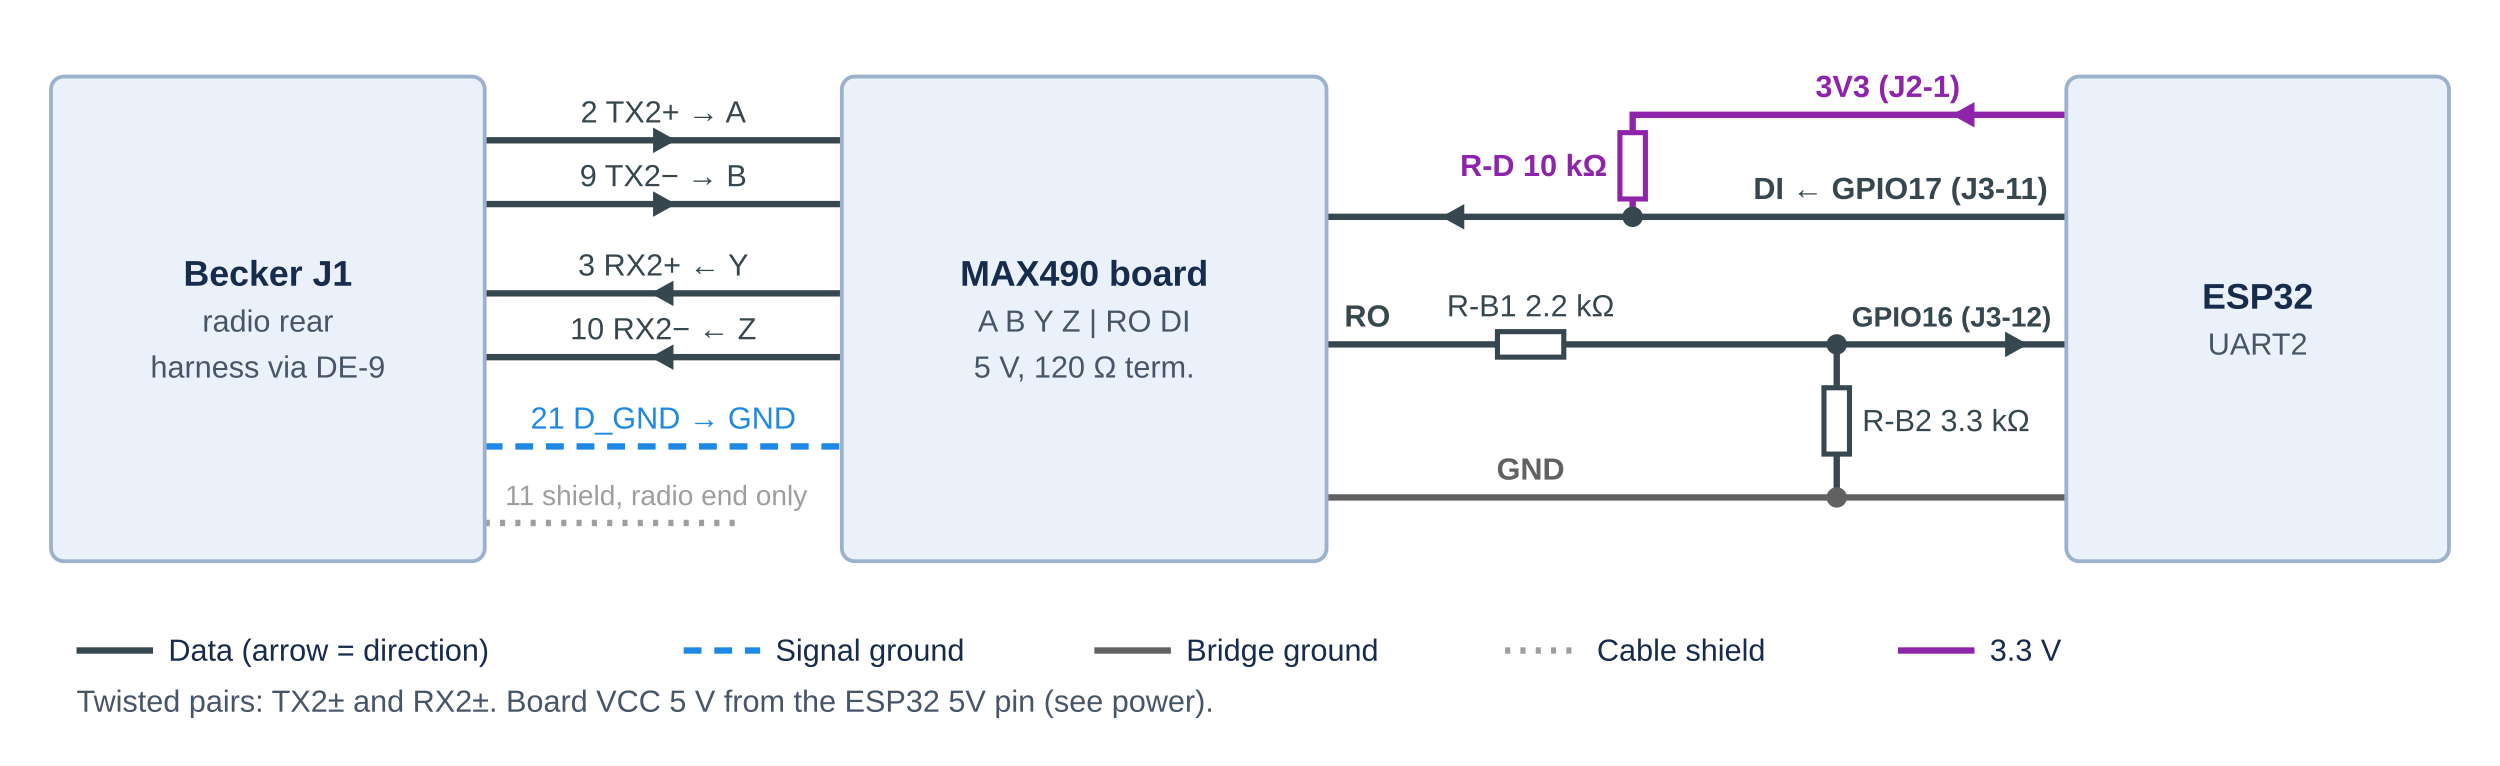
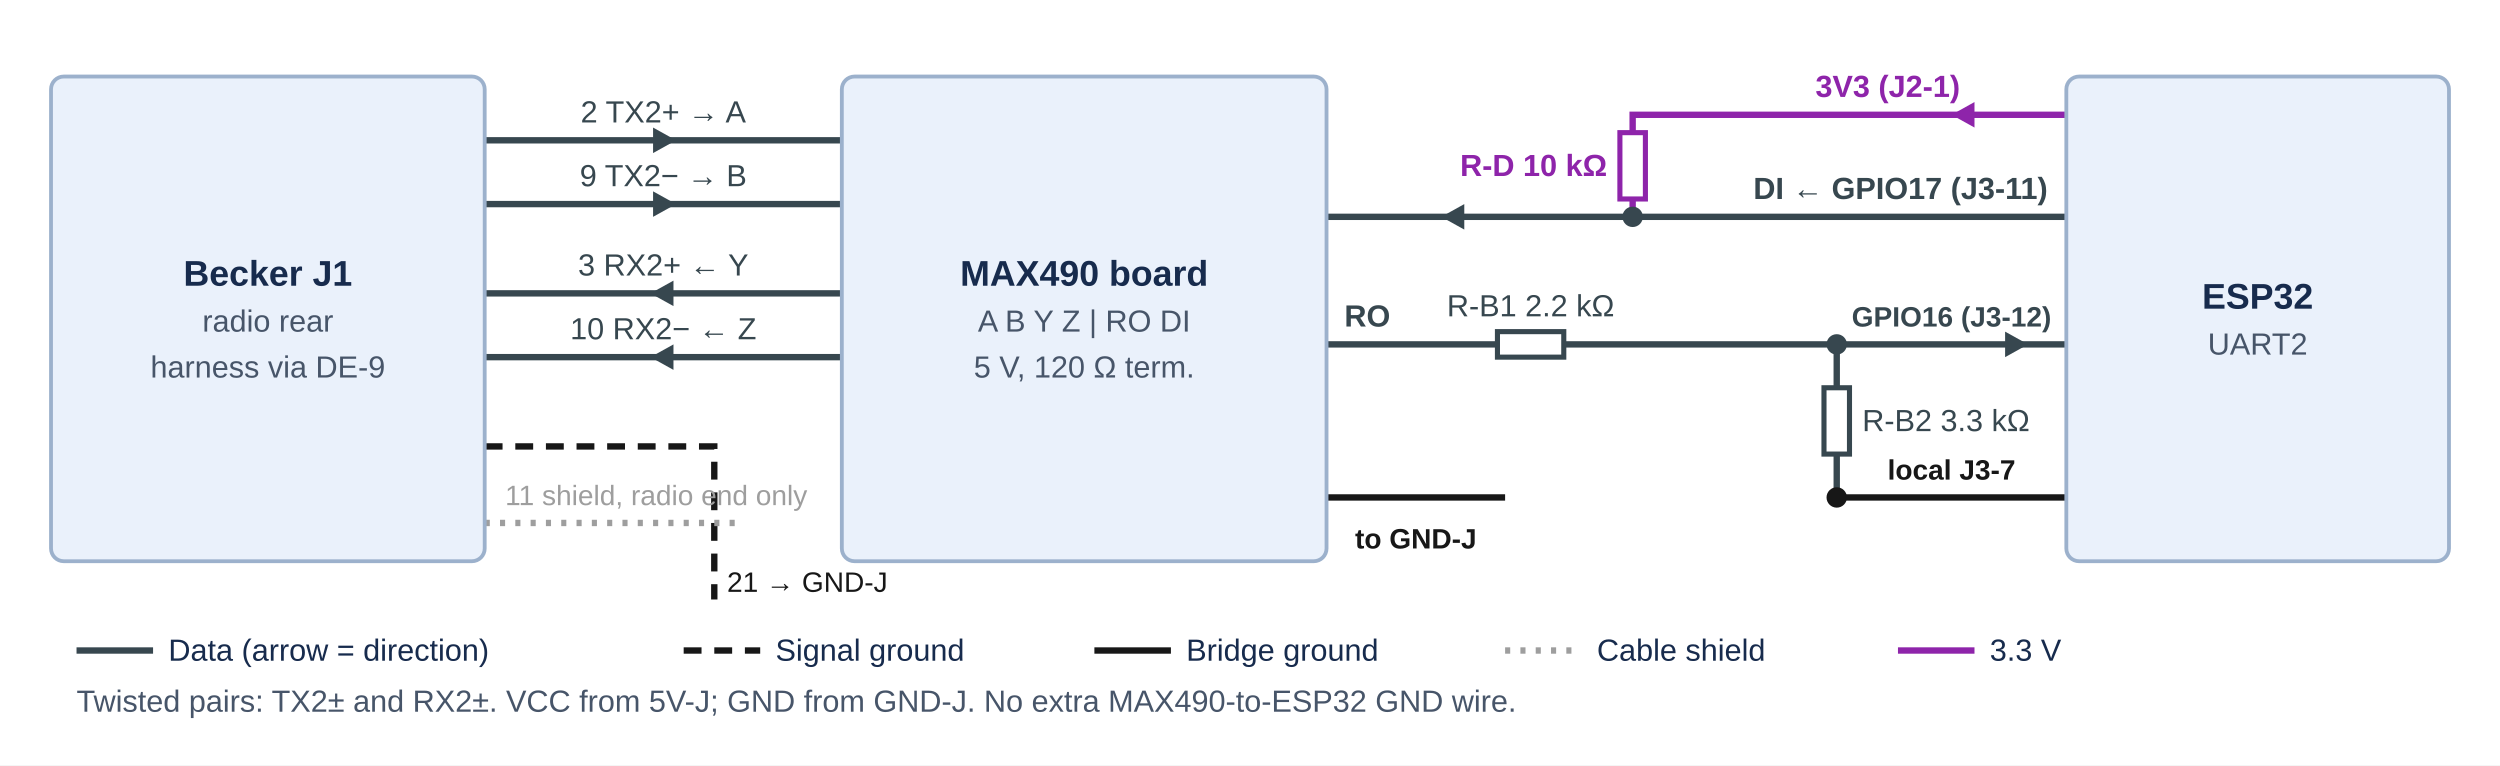
<svg xmlns="http://www.w3.org/2000/svg" width="980" height="300" viewBox="0 0 980 300" role="img" aria-labelledby="title desc">
  <rect width="980" height="300" fill="white" />
  <g font-family="Arial,sans-serif">
    <path d="M190 55 L330 55" stroke="#37474f" stroke-width="2.5" fill="none" />
    <path d="M190 80 L330 80" stroke="#37474f" stroke-width="2.5" fill="none" />
    <path d="M330 115 L190 115" stroke="#37474f" stroke-width="2.5" fill="none" />
    <path d="M330 140 L190 140" stroke="#37474f" stroke-width="2.5" fill="none" />
-     <path d="M190 175 L330 175" stroke="#1e88e5" stroke-width="2.5" fill="none" stroke-dasharray="7 5" />
+     <path d="M190 175 L280 175 L280 235" stroke="#171717" stroke-width="2.5" fill="none" stroke-dasharray="7 5" />
    <path d="M190 205 L290 205" stroke="#9e9e9e" stroke-width="2.5" fill="none" stroke-dasharray="2 4" />
    <path d="M810 45 L640 45 L640 85" stroke="#8e24aa" stroke-width="2.5" fill="none" />
    <path d="M810 85 L520 85" stroke="#37474f" stroke-width="2.5" fill="none" />
    <path d="M520 135 L810 135" stroke="#37474f" stroke-width="2.5" fill="none" />
    <path d="M720 135 L720 195" stroke="#37474f" stroke-width="2.5" fill="none" />
-     <path d="M520 195 L810 195" stroke="#616161" stroke-width="2.5" fill="none" />
+     <path d="M720 195 L810 195" stroke="#171717" stroke-width="2.5" fill="none" />
+     <path d="M520 195 L590 195" stroke="#171717" stroke-width="2.5" fill="none" />
    <path d="M30 255 H60" stroke="#37474f" stroke-width="2.5" />
-     <path d="M268 255 H298" stroke="#1e88e5" stroke-width="2.5" stroke-dasharray="7 5" />
-     <path d="M429 255 H459" stroke="#616161" stroke-width="2.5" />
+     <path d="M268 255 H298" stroke="#171717" stroke-width="2.5" stroke-dasharray="7 5" />
+     <path d="M429 255 H459" stroke="#171717" stroke-width="2.5" />
    <path d="M590 255 H620" stroke="#9e9e9e" stroke-width="2.5" stroke-dasharray="2 4" />
    <path d="M744 255 H774" stroke="#8e24aa" stroke-width="2.5" />
    <polygon points="256,50 256,60 265,55" fill="#37474f" />
    <polygon points="256,75 256,85 265,80" fill="#37474f" />
    <polygon points="264,110 264,120 255,115" fill="#37474f" />
    <polygon points="264,135 264,145 255,140" fill="#37474f" />
    <polygon points="774,40 774,50 765,45" fill="#8e24aa" />
    <polygon points="574,80 574,90 565,85" fill="#37474f" />
    <circle cx="640" cy="85" r="4" fill="#37474f" />
    <polygon points="786,130 786,140 795,135" fill="#37474f" />
    <circle cx="720" cy="135" r="4" fill="#37474f" />
-     <circle cx="720" cy="195" r="4" fill="#616161" />
+     <circle cx="720" cy="195" r="4" fill="#171717" />
    <rect x="20" y="30" width="170" height="190" rx="5" fill="#eaf1fb" stroke="#9cb1cc" stroke-width="1.5" />
    <rect x="330" y="30" width="190" height="190" rx="5" fill="#eaf1fb" stroke="#9cb1cc" stroke-width="1.5" />
    <rect x="810" y="30" width="150" height="190" rx="5" fill="#eaf1fb" stroke="#9cb1cc" stroke-width="1.5" />
    <rect x="635.0" y="52.0" width="10" height="26" fill="white" stroke="#8e24aa" stroke-width="2" />
    <rect x="587.0" y="130.0" width="26" height="10" fill="white" stroke="#37474f" stroke-width="2" />
    <rect x="715.0" y="152.0" width="10" height="26" fill="white" stroke="#37474f" stroke-width="2" />
    <text x="105.0" y="112.0" font-size="14" fill="#172b4d" text-anchor="middle" font-weight="700">Becker J1</text>
    <text x="105.0" y="130.0" font-size="12" fill="#475569" text-anchor="middle">radio rear</text>
    <text x="105.0" y="148.0" font-size="12" fill="#475569" text-anchor="middle">harness via DE-9</text>
    <text x="425.0" y="112.0" font-size="14" fill="#172b4d" text-anchor="middle" font-weight="700">MAX490 board</text>
    <text x="425.0" y="130.0" font-size="12" fill="#475569" text-anchor="middle">A B Y Z | RO DI</text>
    <text x="425.0" y="148.0" font-size="12" fill="#475569" text-anchor="middle">5 V, 120 Ω term.</text>
    <text x="885.0" y="121.0" font-size="14" fill="#172b4d" text-anchor="middle" font-weight="700">ESP32</text>
    <text x="885.0" y="139.0" font-size="12" fill="#475569" text-anchor="middle">UART2</text>
    <text x="260" y="48" font-size="12" fill="#37474f" text-anchor="middle">2 TX2+ → A</text>
    <text x="260" y="73" font-size="12" fill="#37474f" text-anchor="middle">9 TX2− → B</text>
    <text x="260" y="108" font-size="12" fill="#37474f" text-anchor="middle">3 RX2+ ← Y</text>
    <text x="260" y="133" font-size="12" fill="#37474f" text-anchor="middle">10 RX2− ← Z</text>
-     <text x="260" y="168" font-size="12" fill="#1e88e5" text-anchor="middle">21 D_GND → GND</text>
+     <text x="285" y="232" font-size="11" fill="#171717" text-anchor="start">21 → GND-J</text>
    <text x="198" y="198" font-size="11" fill="#9e9e9e" text-anchor="start">11 shield, radio end only</text>
    <text x="740" y="38" font-size="12" fill="#8e24aa" text-anchor="middle" font-weight="700">3V3 (J2-1)</text>
    <text x="630" y="69" font-size="12" fill="#8e24aa" text-anchor="end" font-weight="700">R-D 10 kΩ</text>
    <text x="745" y="78" font-size="12" fill="#37474f" text-anchor="middle" font-weight="700">DI ← GPIO17 (J3-11)</text>
    <text x="527" y="128" font-size="12" fill="#37474f" text-anchor="start" font-weight="700">RO</text>
    <text x="600" y="124" font-size="12" fill="#37474f" text-anchor="middle">R-B1 2.2 kΩ</text>
    <text x="765" y="128" font-size="11" fill="#37474f" text-anchor="middle" font-weight="700">GPIO16 (J3-12)</text>
    <text x="730" y="169" font-size="12" fill="#37474f" text-anchor="start">R-B2 3.3 kΩ</text>
-     <text x="600" y="188" font-size="12" fill="#616161" text-anchor="middle" font-weight="700">GND</text>
+     <text x="765" y="188" font-size="11" fill="#171717" text-anchor="middle" font-weight="700">local J3-7</text>
+     <text x="555" y="215" font-size="11" fill="#171717" text-anchor="middle" font-weight="700">to GND-J</text>
    <text x="66" y="259" font-size="12" fill="#172b4d" text-anchor="start">Data (arrow = direction)</text>
    <text x="304" y="259" font-size="12" fill="#172b4d" text-anchor="start">Signal ground</text>
    <text x="465" y="259" font-size="12" fill="#172b4d" text-anchor="start">Bridge ground</text>
    <text x="626" y="259" font-size="12" fill="#172b4d" text-anchor="start">Cable shield</text>
    <text x="780" y="259" font-size="12" fill="#172b4d" text-anchor="start">3.3 V</text>
-     <text x="30" y="279" font-size="12" fill="#475569" text-anchor="start">Twisted pairs: TX2± and RX2±. Board VCC 5 V from the ESP32 5V pin (see power).</text>
+     <text x="30" y="279" font-size="12" fill="#475569" text-anchor="start">Twisted pairs: TX2± and RX2±. VCC from 5V-J; GND from GND-J. No extra MAX490-to-ESP32 GND wire.</text>
  </g>
</svg>
